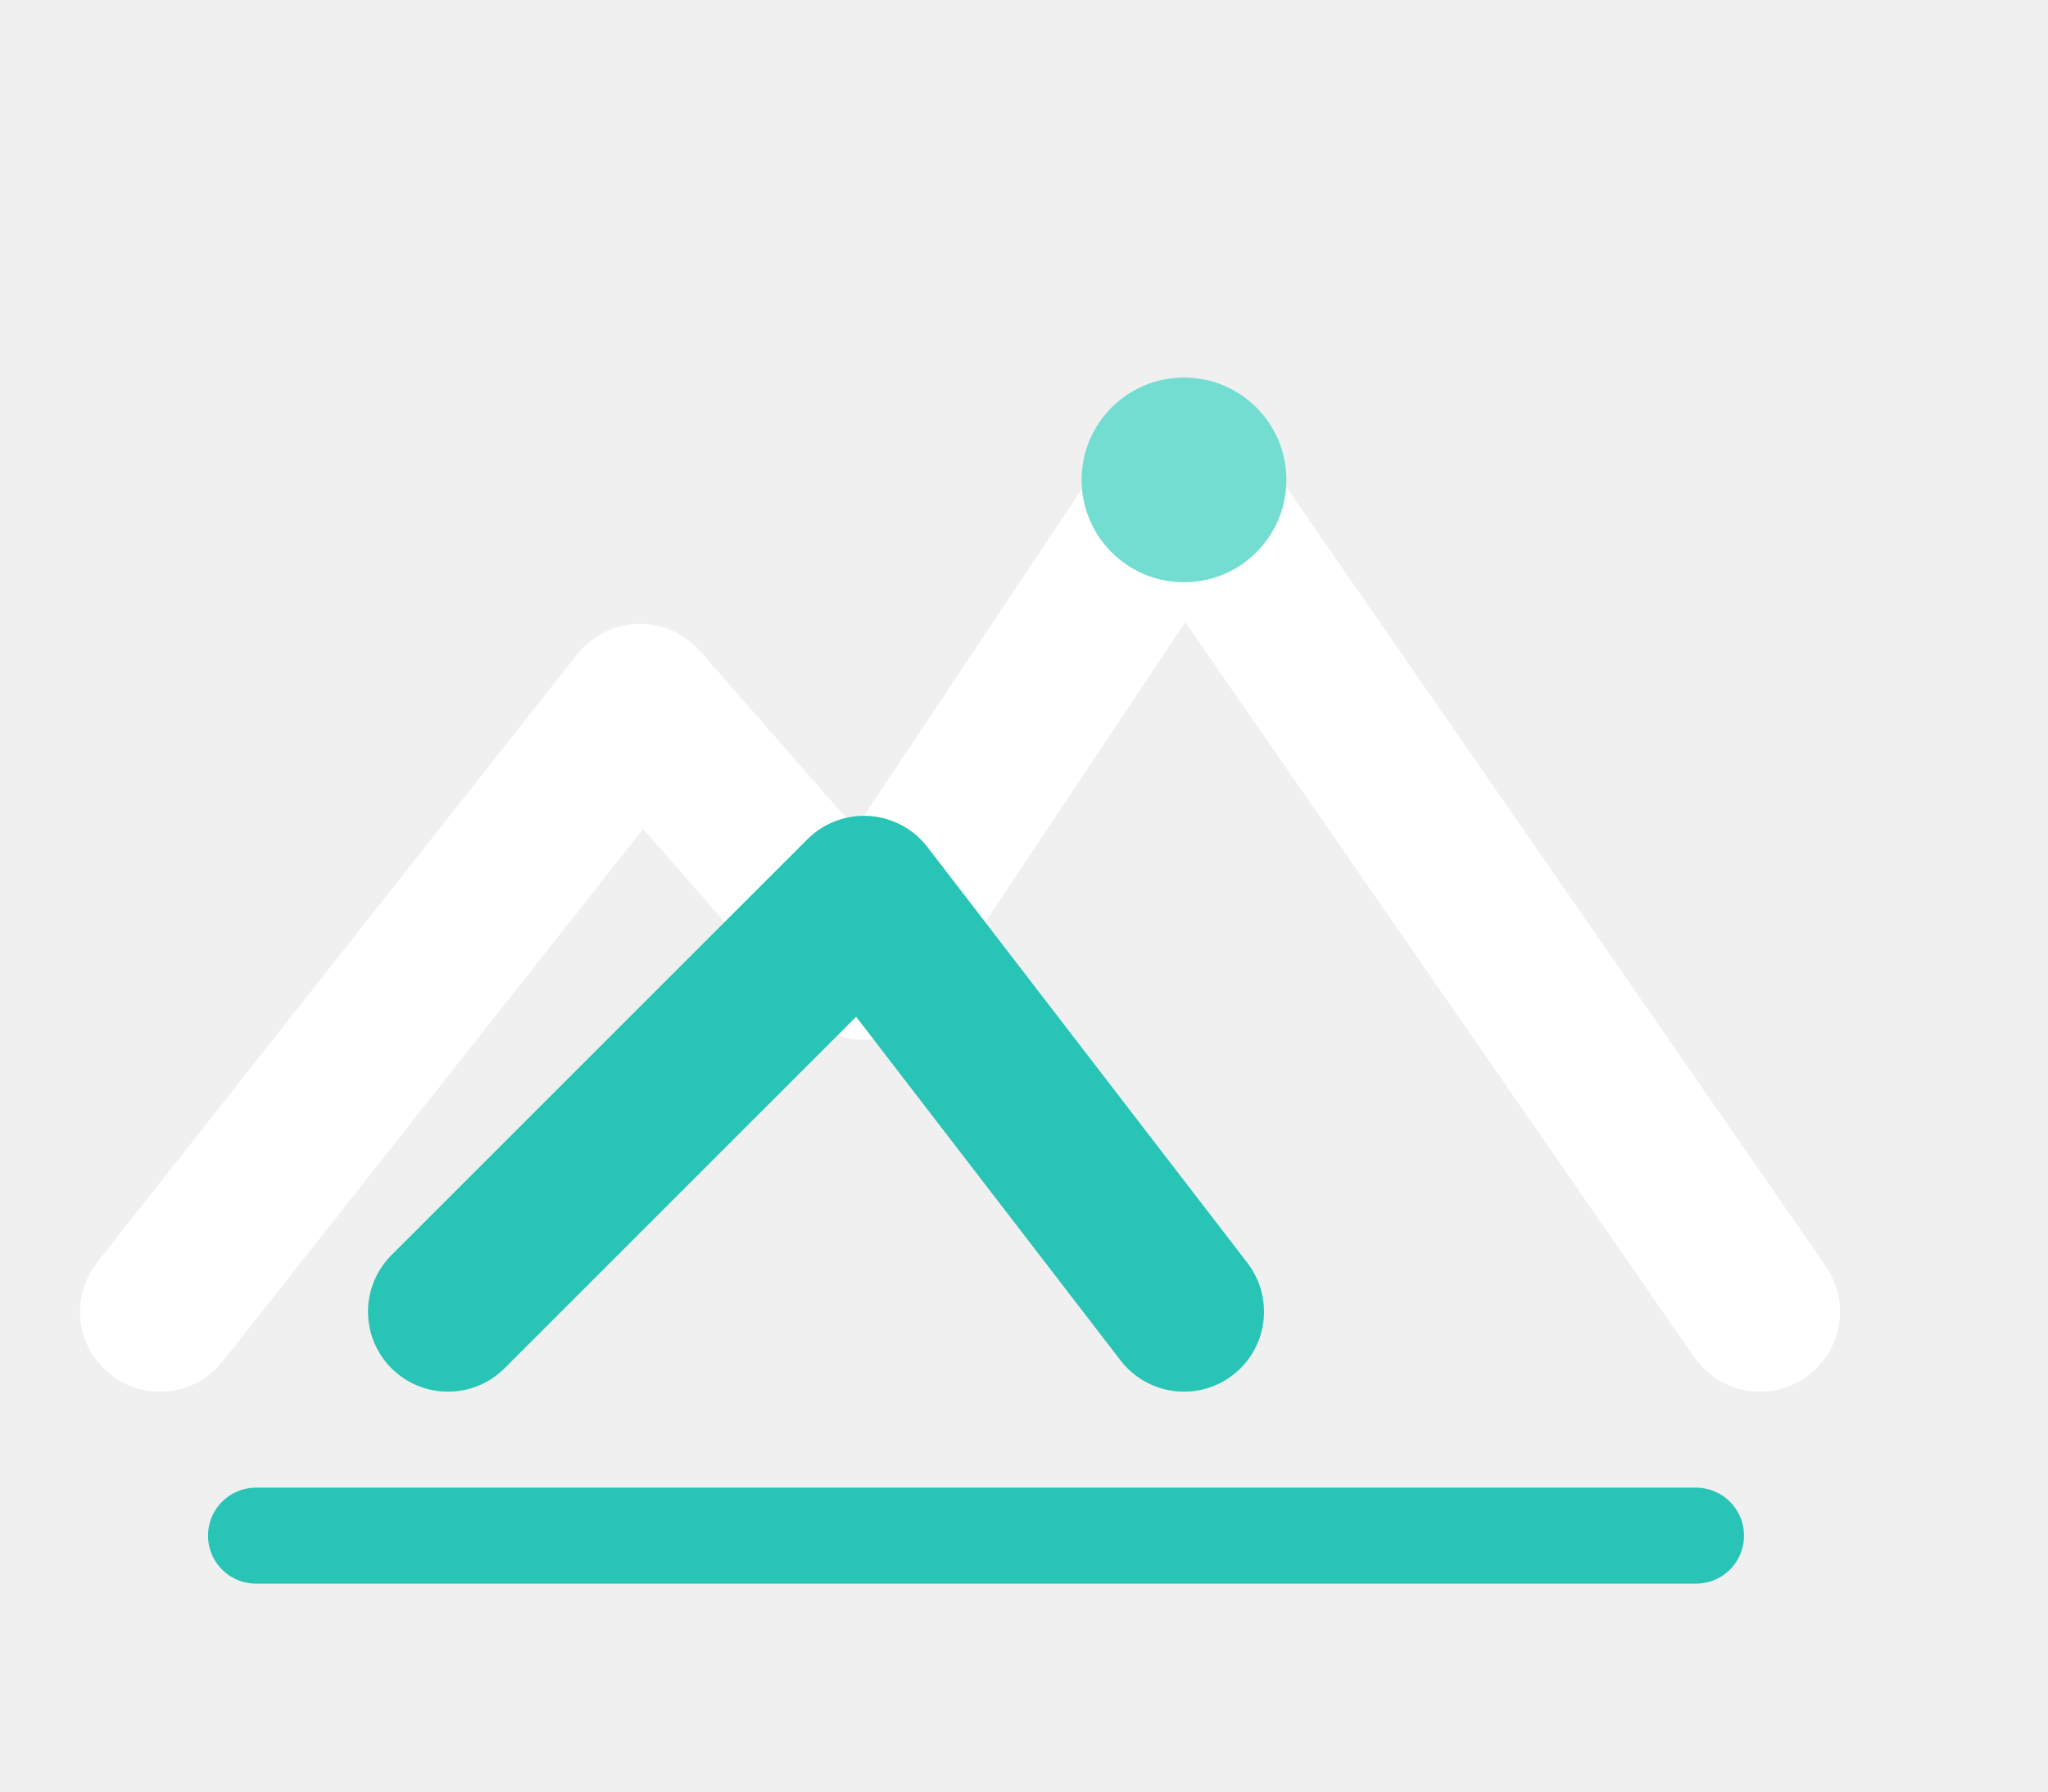
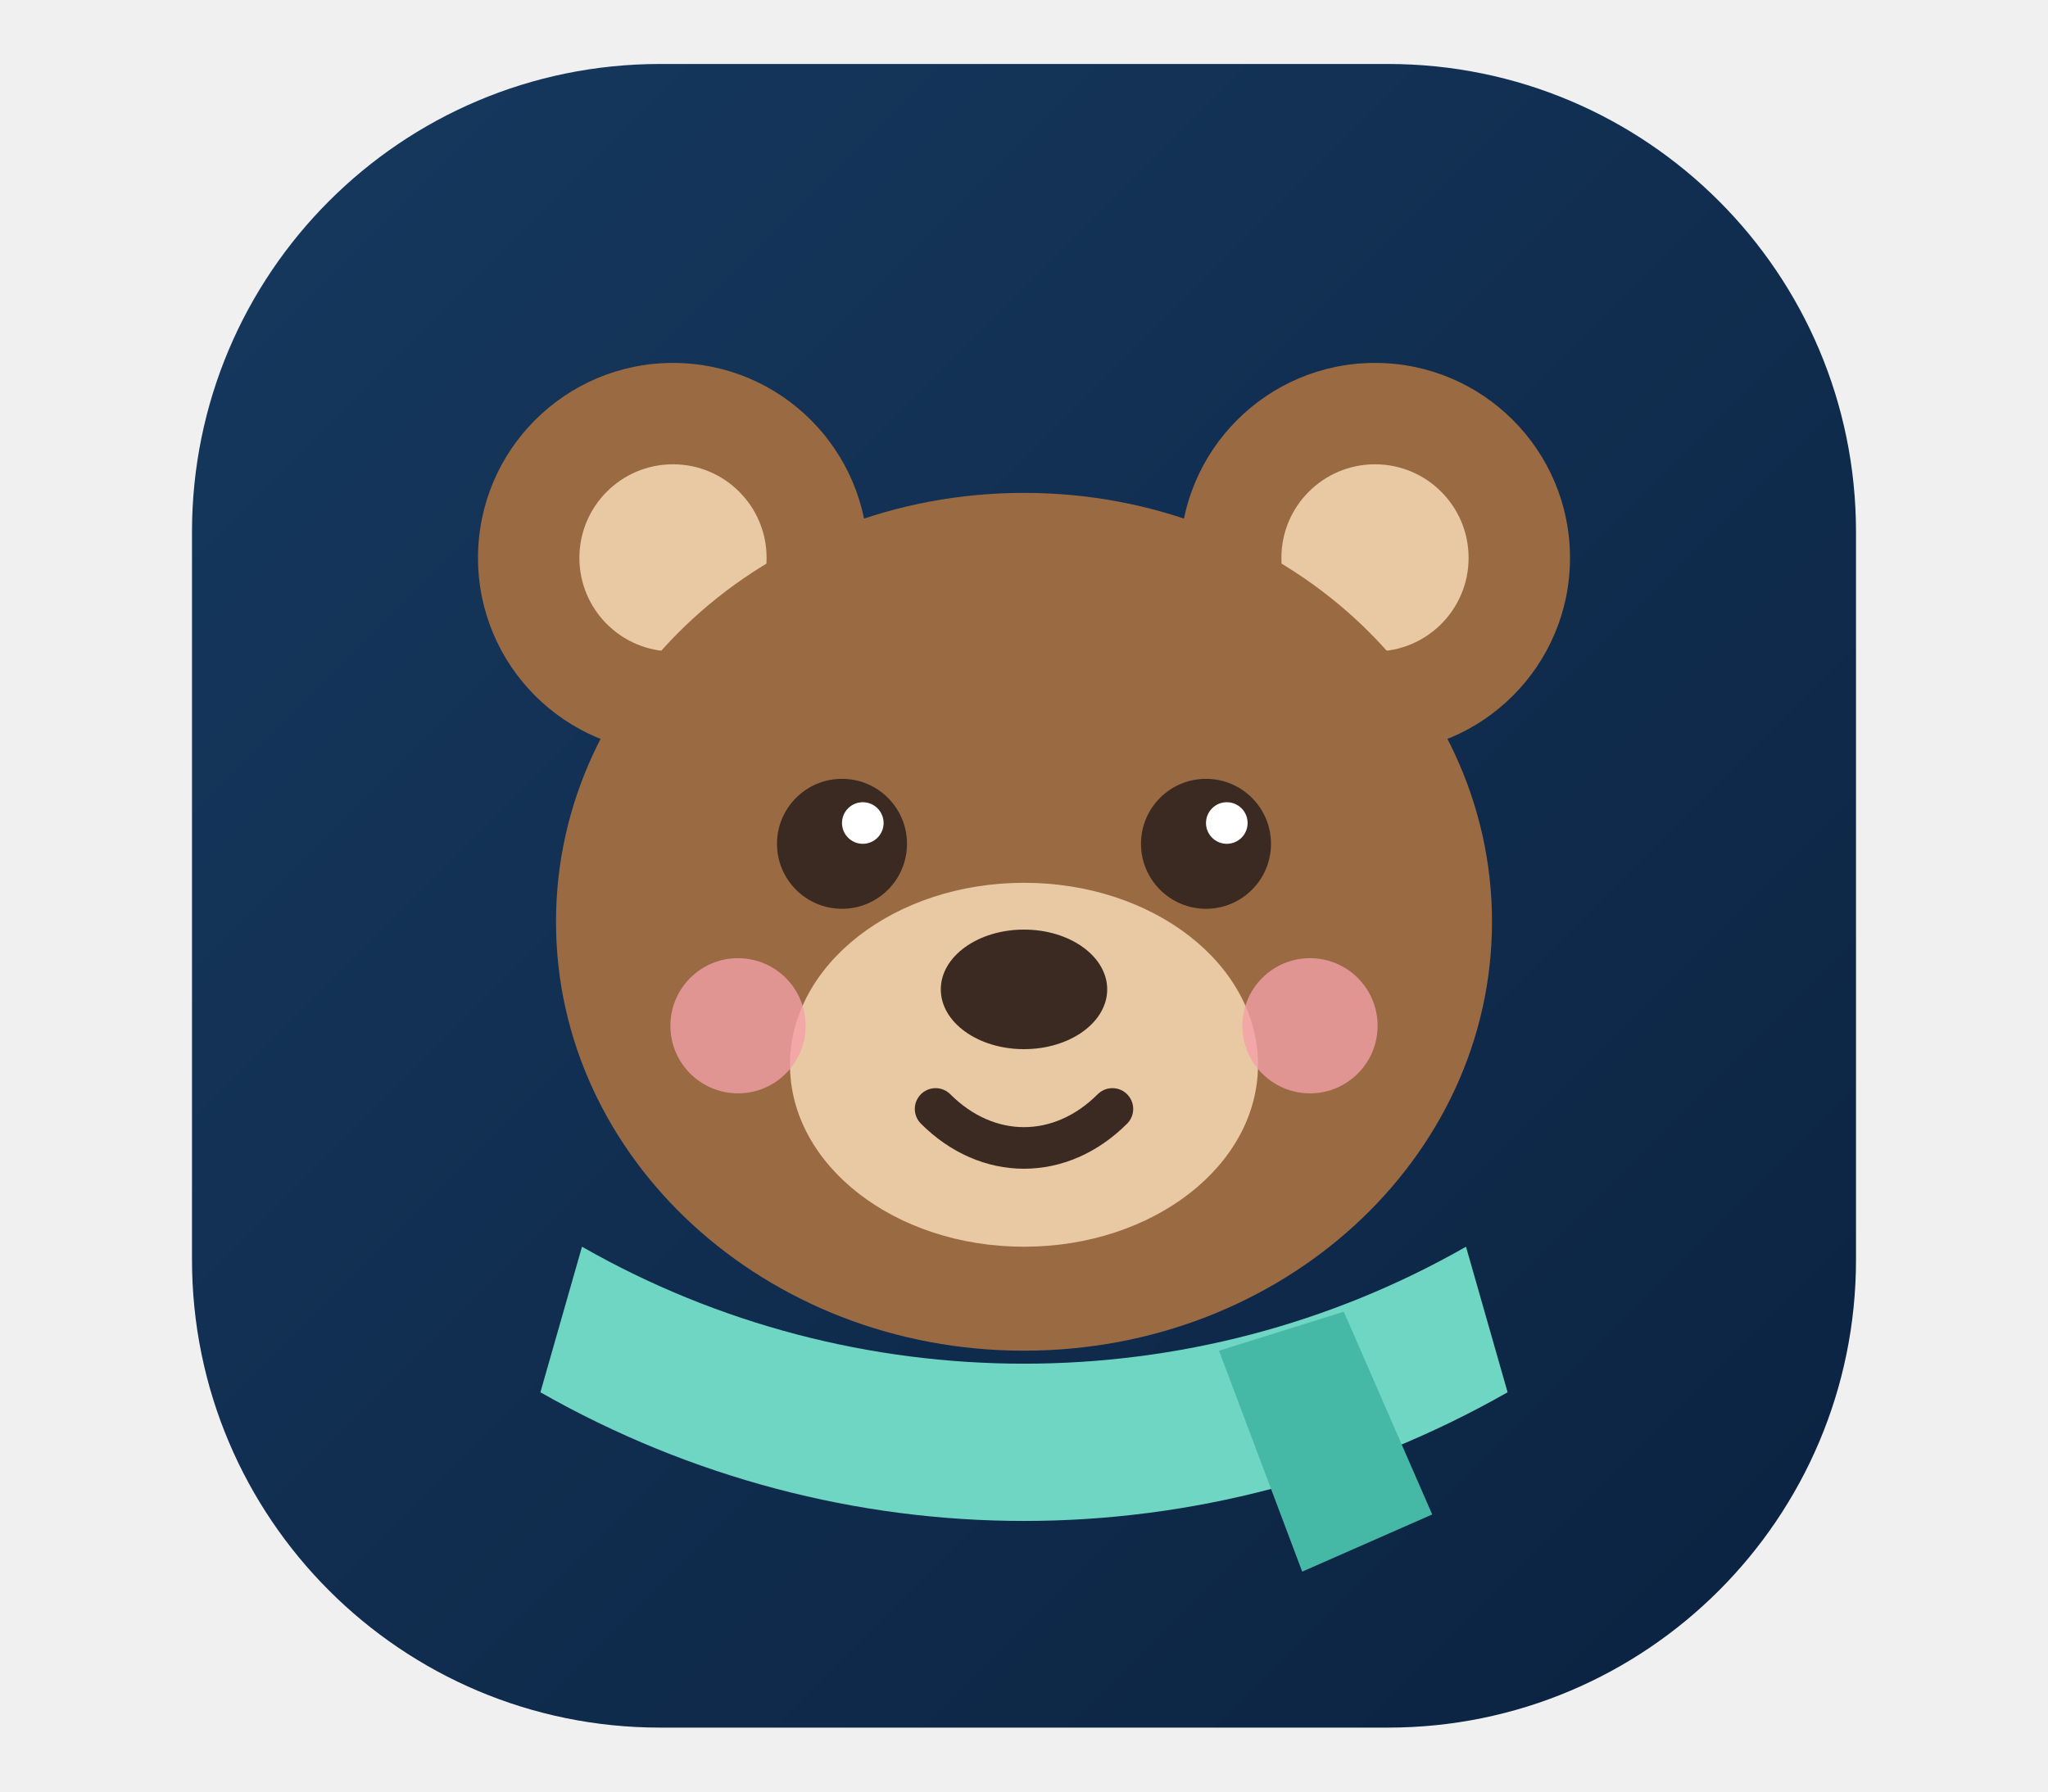
- <svg xmlns="http://www.w3.org/2000/svg" width="64" height="56" viewBox="0 0 64 56" role="img" aria-labelledby="title">
-   <g fill="none" stroke-linecap="round" stroke-linejoin="round">
-     <path d="M5 41 20 22l7 8 10-15 18 26" stroke="#FFFFFF" stroke-width="5" />
-     <path d="m14 41 13-13 10 13" stroke="#28C4B5" stroke-width="5" />
-     <path d="M8 48h45" stroke="#28C4B5" stroke-width="3" />
-     <circle cx="37" cy="15" r="3.2" fill="#73DDD2" stroke="none" />
-   </g>
+ <svg xmlns="http://www.w3.org/2000/svg" width="64" height="56" viewBox="0 0 64 56" role="img" aria-label="Fabio Witt">
+   <svg x="6" y="2" width="52" height="52" viewBox="0 0 64 64">
+     <defs>
+       <linearGradient id="fb-bg-m" x1="0" y1="0" x2="1" y2="1">
+         <stop offset="0" stop-color="#16395f" />
+         <stop offset="1" stop-color="#0b2240" />
+       </linearGradient>
+     </defs>
+     <rect width="64" height="64" rx="18" fill="url(#fb-bg-m)" />
+     <circle cx="18.5" cy="19" r="7.5" fill="#9A6A43" />
+     <circle cx="45.5" cy="19" r="7.5" fill="#9A6A43" />
+     <circle cx="18.5" cy="19" r="3.6" fill="#E9C9A3" />
+     <circle cx="45.5" cy="19" r="3.6" fill="#E9C9A3" />
+     <ellipse cx="32" cy="33" rx="18" ry="16.5" fill="#9A6A43" />
+     <path d="M15 45.5c10.5 6 23.5 6 34 0l1.6 5.6c-11.6 6.6-25.6 6.6-37.2 0z" fill="#6fd6c4" />
+     <path d="M39.5 49.5l3.2 8.5 5-2.2-3.4-7.8z" fill="#45b9a6" />
+     <ellipse cx="32" cy="38.5" rx="9" ry="7" fill="#E9C9A3" />
+     <circle cx="21" cy="37" r="2.6" fill="#F2A0A8" opacity=".8" />
+     <circle cx="43" cy="37" r="2.6" fill="#F2A0A8" opacity=".8" />
+     <circle cx="25" cy="30" r="2.5" fill="#3B2A22" />
+     <circle cx="39" cy="30" r="2.5" fill="#3B2A22" />
+     <circle cx="25.8" cy="29.2" r=".8" fill="#fff" />
+     <circle cx="39.8" cy="29.2" r=".8" fill="#fff" />
+     <ellipse cx="32" cy="35.6" rx="3.2" ry="2.3" fill="#3B2A22" />
+     <path d="M28.6 40.2c2 2 4.8 2 6.8 0" fill="none" stroke="#3B2A22" stroke-width="1.6" stroke-linecap="round" />
+   </svg>
</svg>
